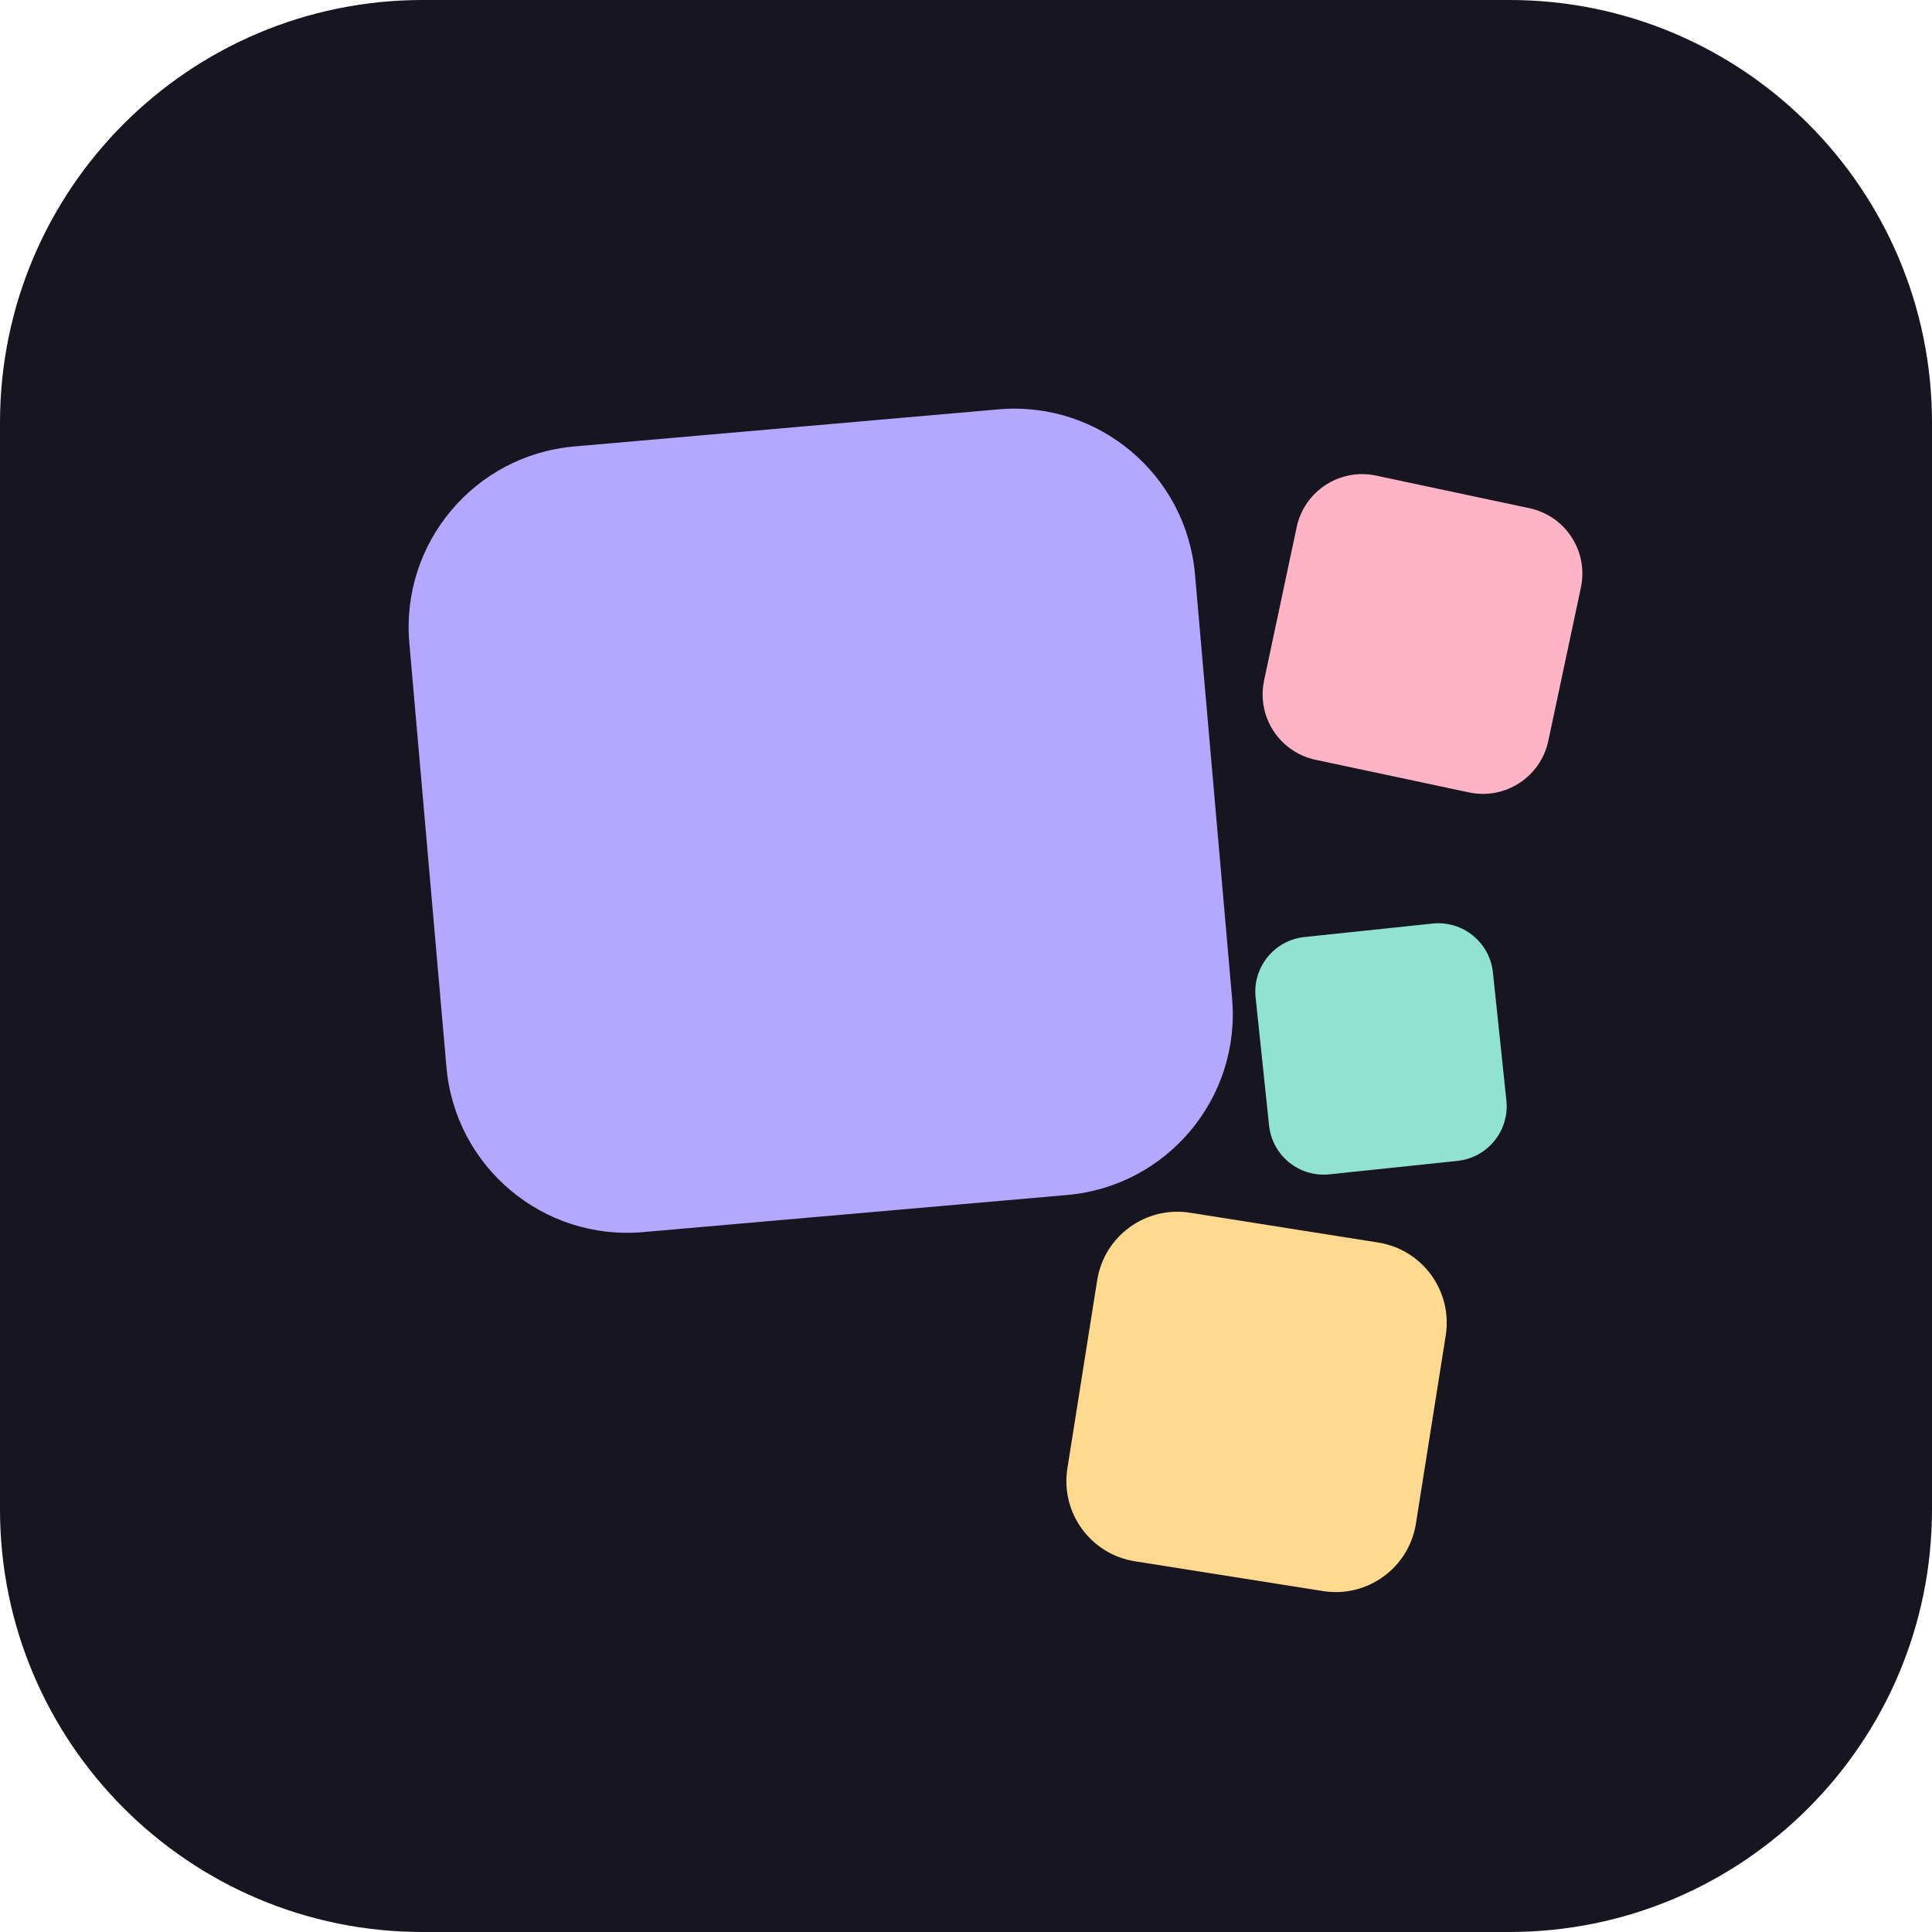
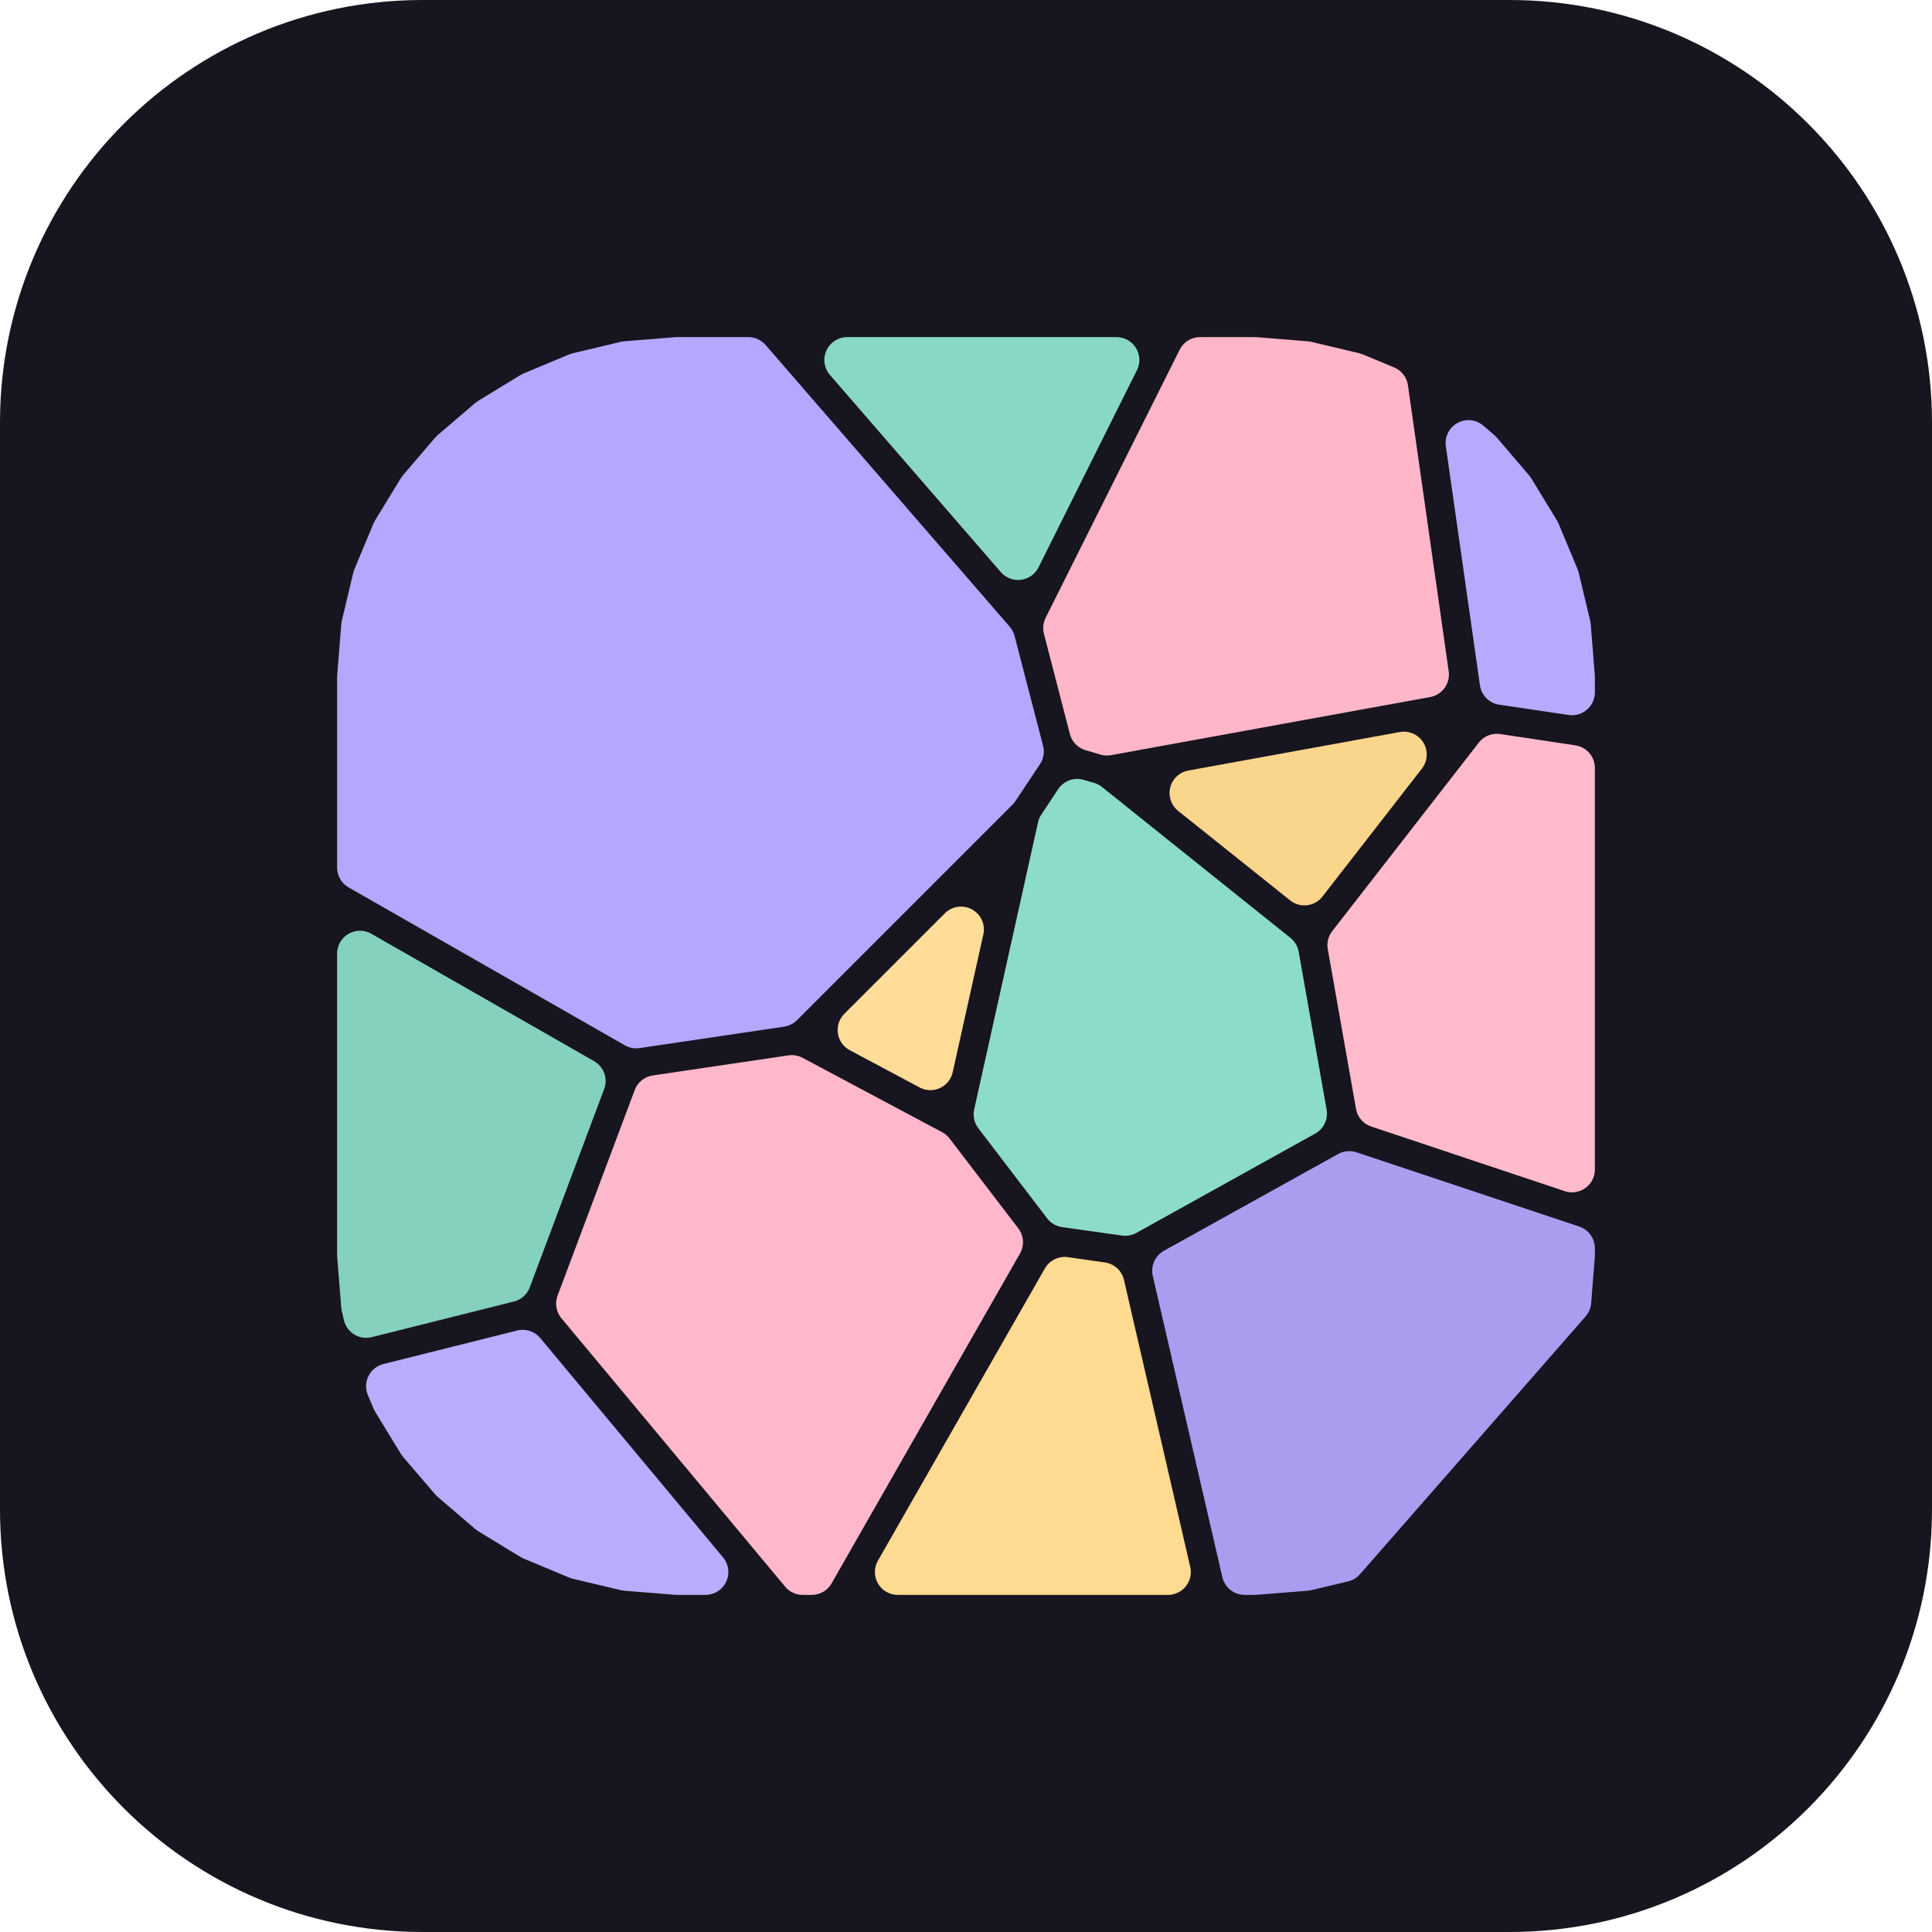
<svg xmlns="http://www.w3.org/2000/svg" viewBox="0 0 128 128">
  <rect width="128" height="128" rx="28" fill="#17151f" />
-   <rect x="28.25" y="28.25" width="52.25" height="52.25" rx="12.02" fill="#b4a7ff" transform="rotate(-5 54.38 54.38)" />
-   <rect x="84.62" y="32.38" width="19.25" height="19.25" rx="4.43" fill="#ffb3c7" transform="rotate(12 94.25 42.00)" />
-   <rect x="83.59" y="61.59" width="15.81" height="15.81" rx="3.64" fill="#8fe3cf" transform="rotate(-6 91.50 69.50)" />
-   <rect x="71.56" y="81.19" width="23.38" height="23.38" rx="5.38" fill="#ffd98f" transform="rotate(9 83.25 92.88)" />
+   <polygon points="23.85,57.48 23.85,44.85 24.12,41.48 24.88,38.29 26.14,35.27 27.85,32.47 29.98,29.98 32.47,27.85 35.27,26.14 38.29,24.88 41.48,24.12 44.85,23.85 49.58,23.85 65.75,42.51 67.64,49.79 66.01,52.24 51.73,66.52 42.15,67.94" fill="#b4a7ff" stroke="#b4a7ff" stroke-width="3.03" stroke-linejoin="round" />
+   <polygon points="53.78,104.15 53.18,104.15 38.36,86.37 43.47,72.75 52.46,71.42 61.71,76.35 66.26,82.30" fill="#ffb8cb" stroke="#ffb8cb" stroke-width="3.03" stroke-linejoin="round" />
+   <polygon points="104.15,82.70 104.15,83.15 103.91,86.22 88.96,103.30 86.52,103.88 83.15,104.15 82.46,104.15 77.85,84.19 89.39,77.78" fill="#a99df0" stroke="#a99df0" stroke-width="3.03" stroke-linejoin="round" />
+   <polygon points="83.15,23.85 86.52,24.12 89.71,24.88 91.78,25.74 94.48,44.69 73.34,48.54 72.35,48.25 70.63,41.61 79.51,23.85" fill="#ffb6c9" stroke="#ffb6c9" stroke-width="3.03" stroke-linejoin="round" />
+   <polygon points="70.58,79.80 66.02,73.83 70.25,54.81 71.37,53.12 72.06,53.32 84.55,63.32 86.40,73.78 74.55,80.36" fill="#8bdcc9" stroke="#8bdcc9" stroke-width="3.03" stroke-linejoin="round" />
+   <polygon points="104.15,50.88 104.15,77.48 91.33,73.20 89.46,62.62 99.17,50.13" fill="#ffbacc" stroke="#ffbacc" stroke-width="3.03" stroke-linejoin="round" />
+   <polygon points="24.26,87.12 24.12,86.52 23.85,83.15 23.85,63.18 38.61,71.62 33.68,84.76" fill="#84d1be" stroke="#84d1be" stroke-width="3.03" stroke-linejoin="round" />
+   <polygon points="77.38,104.15 59.48,104.15 70.54,84.79 72.99,85.14" fill="#ffda91" stroke="#ffda91" stroke-width="3.03" stroke-linejoin="round" />
+   <polygon points="46.74,104.15 44.85,104.15 41.48,103.88 38.29,103.12 35.27,101.86 32.47,100.15 29.98,98.02 27.85,95.53 26.14,92.73 25.77,91.84 34.63,89.62" fill="#b8acff" stroke="#b8acff" stroke-width="3.03" stroke-linejoin="round" />
+   <polygon points="67.45,36.91 56.13,23.85 73.97,23.85" fill="#88d8c5" stroke="#88d8c5" stroke-width="3.03" stroke-linejoin="round" />
+   <polygon points="97.29,29.35 98.02,29.98 100.15,32.47 101.86,35.27 103.12,38.29 103.88,41.48 104.15,44.85 104.15,45.87 99.55,45.19" fill="#b6aaff" stroke="#b6aaff" stroke-width="3.03" stroke-linejoin="round" />
+   <polygon points="79.00,52.54 93.01,49.99 86.42,58.47" fill="#fad58c" stroke="#fad58c" stroke-width="3.03" stroke-linejoin="round" />
+   <polygon points="57.01,68.24 63.67,61.58 61.64,70.71" fill="#ffdc98" stroke="#ffdc98" stroke-width="3.03" stroke-linejoin="round" />
</svg>
